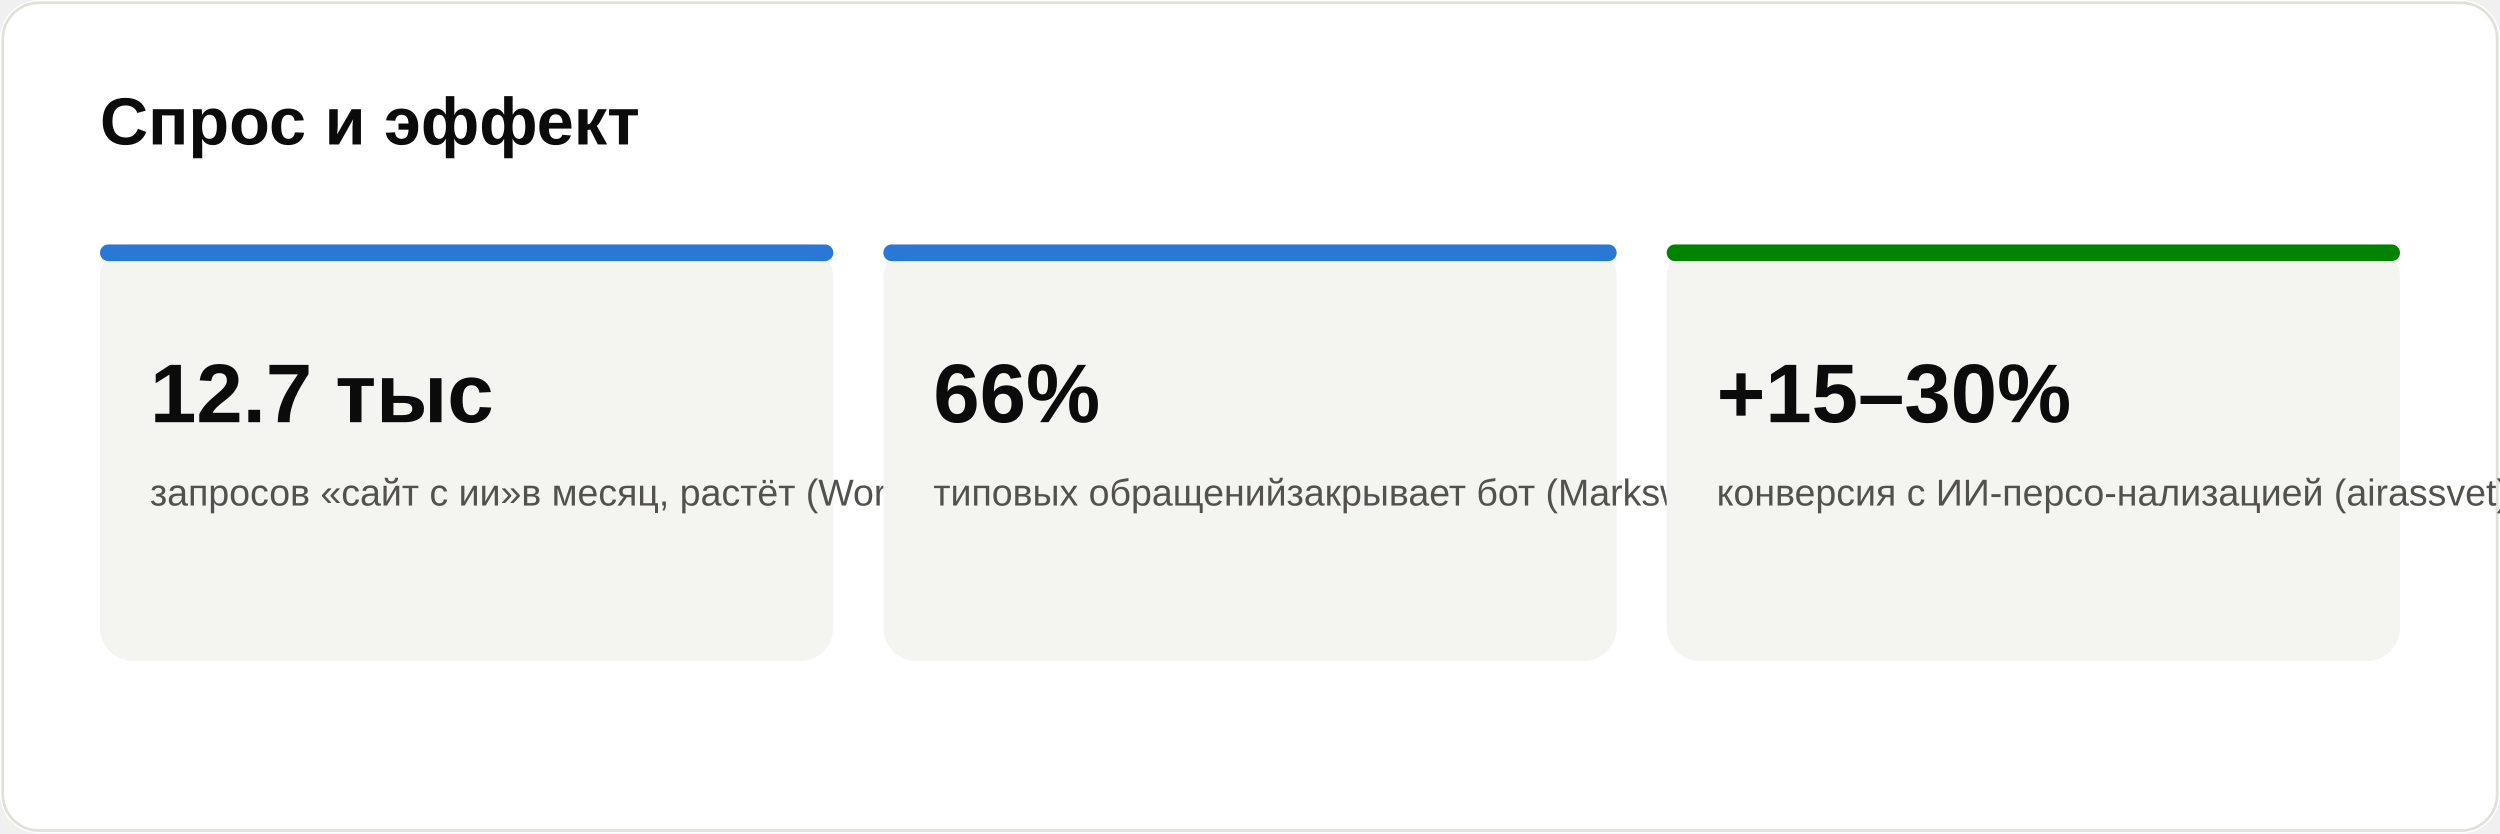
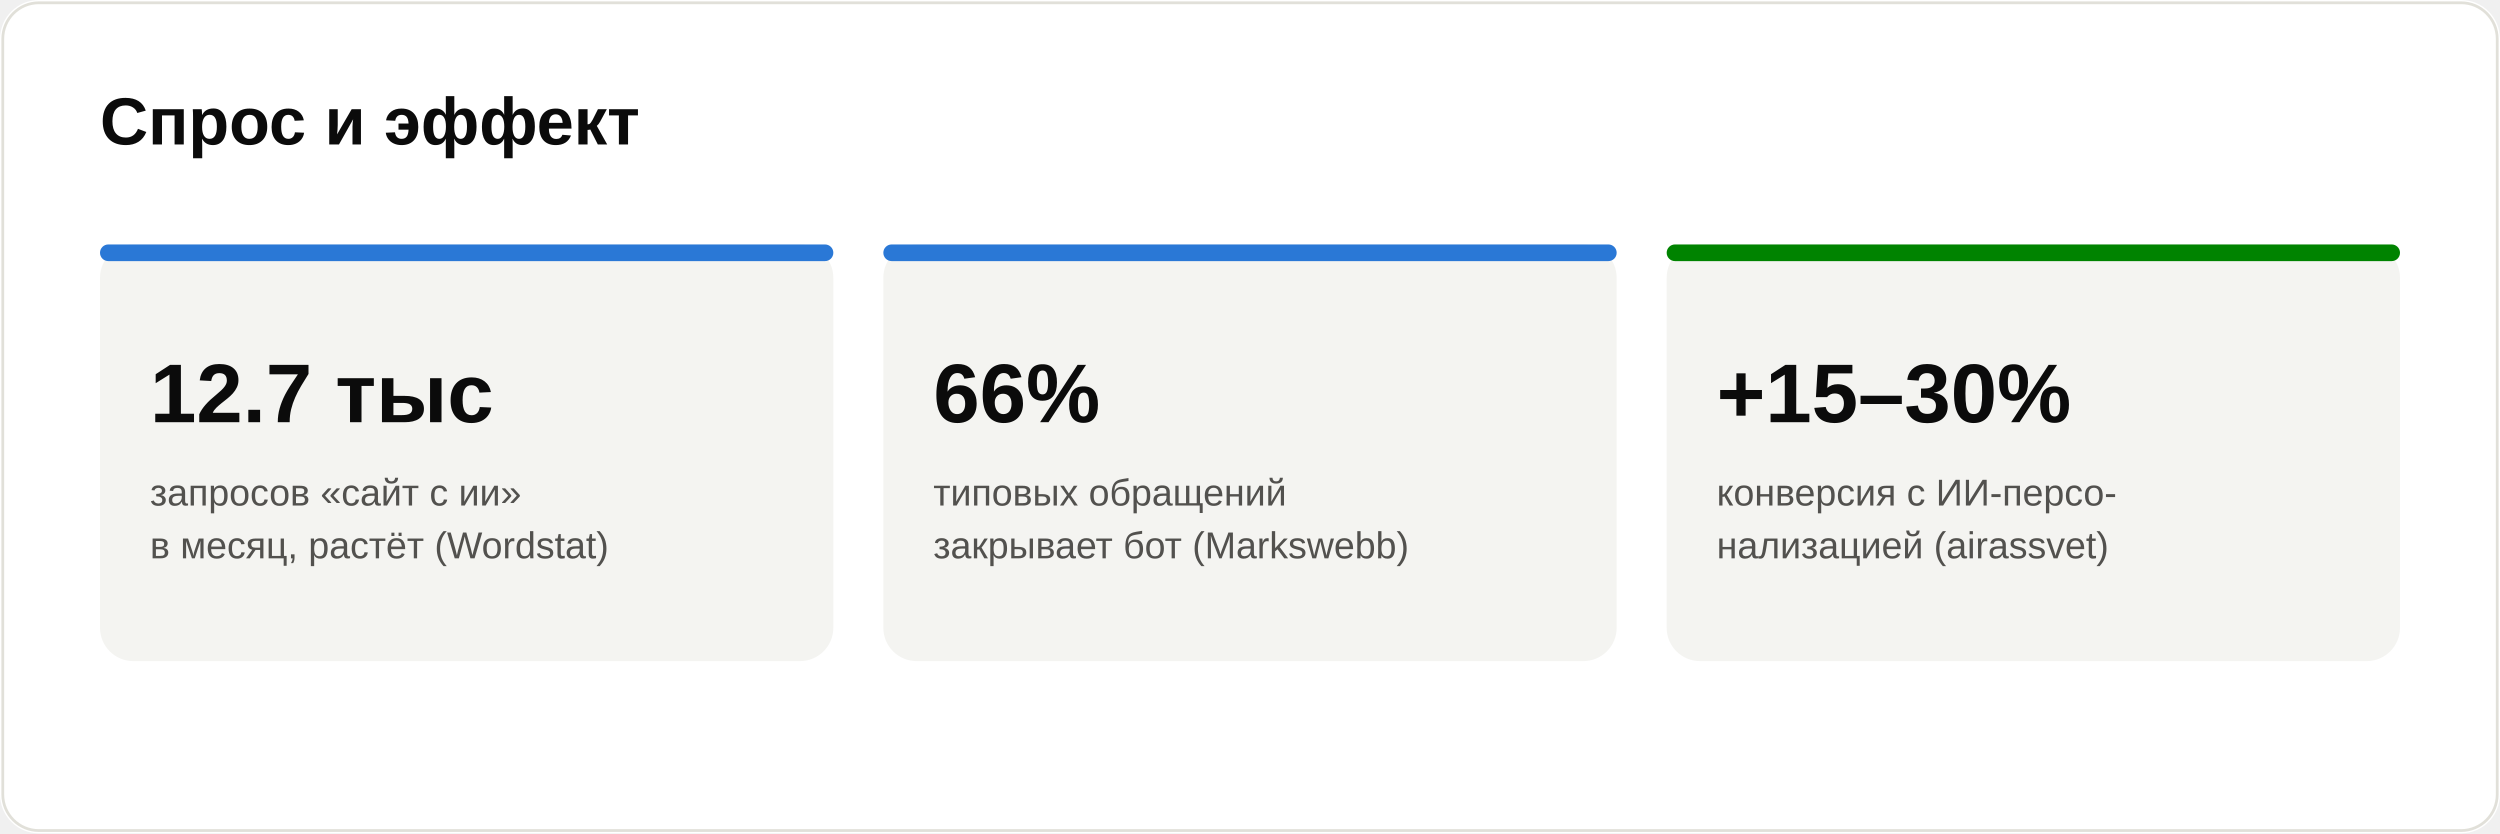
<svg xmlns="http://www.w3.org/2000/svg" viewBox="0 0 900 300" font-family="system-ui,-apple-system,'Segoe UI',Arial,sans-serif" role="img" aria-label="Спрос и эффект">
  <rect width="900" height="300" fill="#ffffff" rx="14" />
  <rect x="1" y="1" width="898" height="298" fill="none" stroke="#e1e0d9" rx="13" />
  <text x="36" y="52" font-size="24" font-weight="700" fill="#0b0b0b">Спрос и эффект</text>
  <rect x="36" y="88" width="264" height="150" fill="#f4f4f1" rx="12" />
  <rect x="36" y="88" width="264" height="6" fill="#2a78d6" rx="3" />
  <text x="54" y="152" font-size="30" font-weight="800" fill="#0b0b0b">12.7 тыс</text>
-   <text x="54" y="182" font-size="13.5" fill="#52514e">запросов «сайт с ии»
- в месяц, растёт (Wordstat)</text>
+   <text x="54" y="182" font-size="13.5" fill="#52514e">запросов «сайт с ии»</text>
+   <text x="54" y="201" font-size="13.5" fill="#52514e">в месяц, растёт (Wordstat)</text>
  <rect x="318" y="88" width="264" height="150" fill="#f4f4f1" rx="12" />
  <rect x="318" y="88" width="264" height="6" fill="#2a78d6" rx="3" />
  <text x="336" y="152" font-size="30" font-weight="800" fill="#0b0b0b">66%</text>
-   <text x="336" y="182" font-size="13.5" fill="#52514e">типовых обращений
- закрывает бот (Markswebb)</text>
+   <text x="336" y="182" font-size="13.5" fill="#52514e">типовых обращений</text>
+   <text x="336" y="201" font-size="13.5" fill="#52514e">закрывает бот (Markswebb)</text>
  <rect x="600" y="88" width="264" height="150" fill="#f4f4f1" rx="12" />
  <rect x="600" y="88" width="264" height="6" fill="#008300" rx="3" />
  <text x="618" y="152" font-size="30" font-weight="800" fill="#0b0b0b">+15–30%</text>
-   <text x="618" y="182" font-size="13.5" fill="#52514e">конверсия с ИИ-персо-
- нализацией (airassvet)</text>
+   <text x="618" y="182" font-size="13.5" fill="#52514e">конверсия с ИИ-персо-</text>
+   <text x="618" y="201" font-size="13.5" fill="#52514e">нализацией (airassvet)</text>
</svg>
